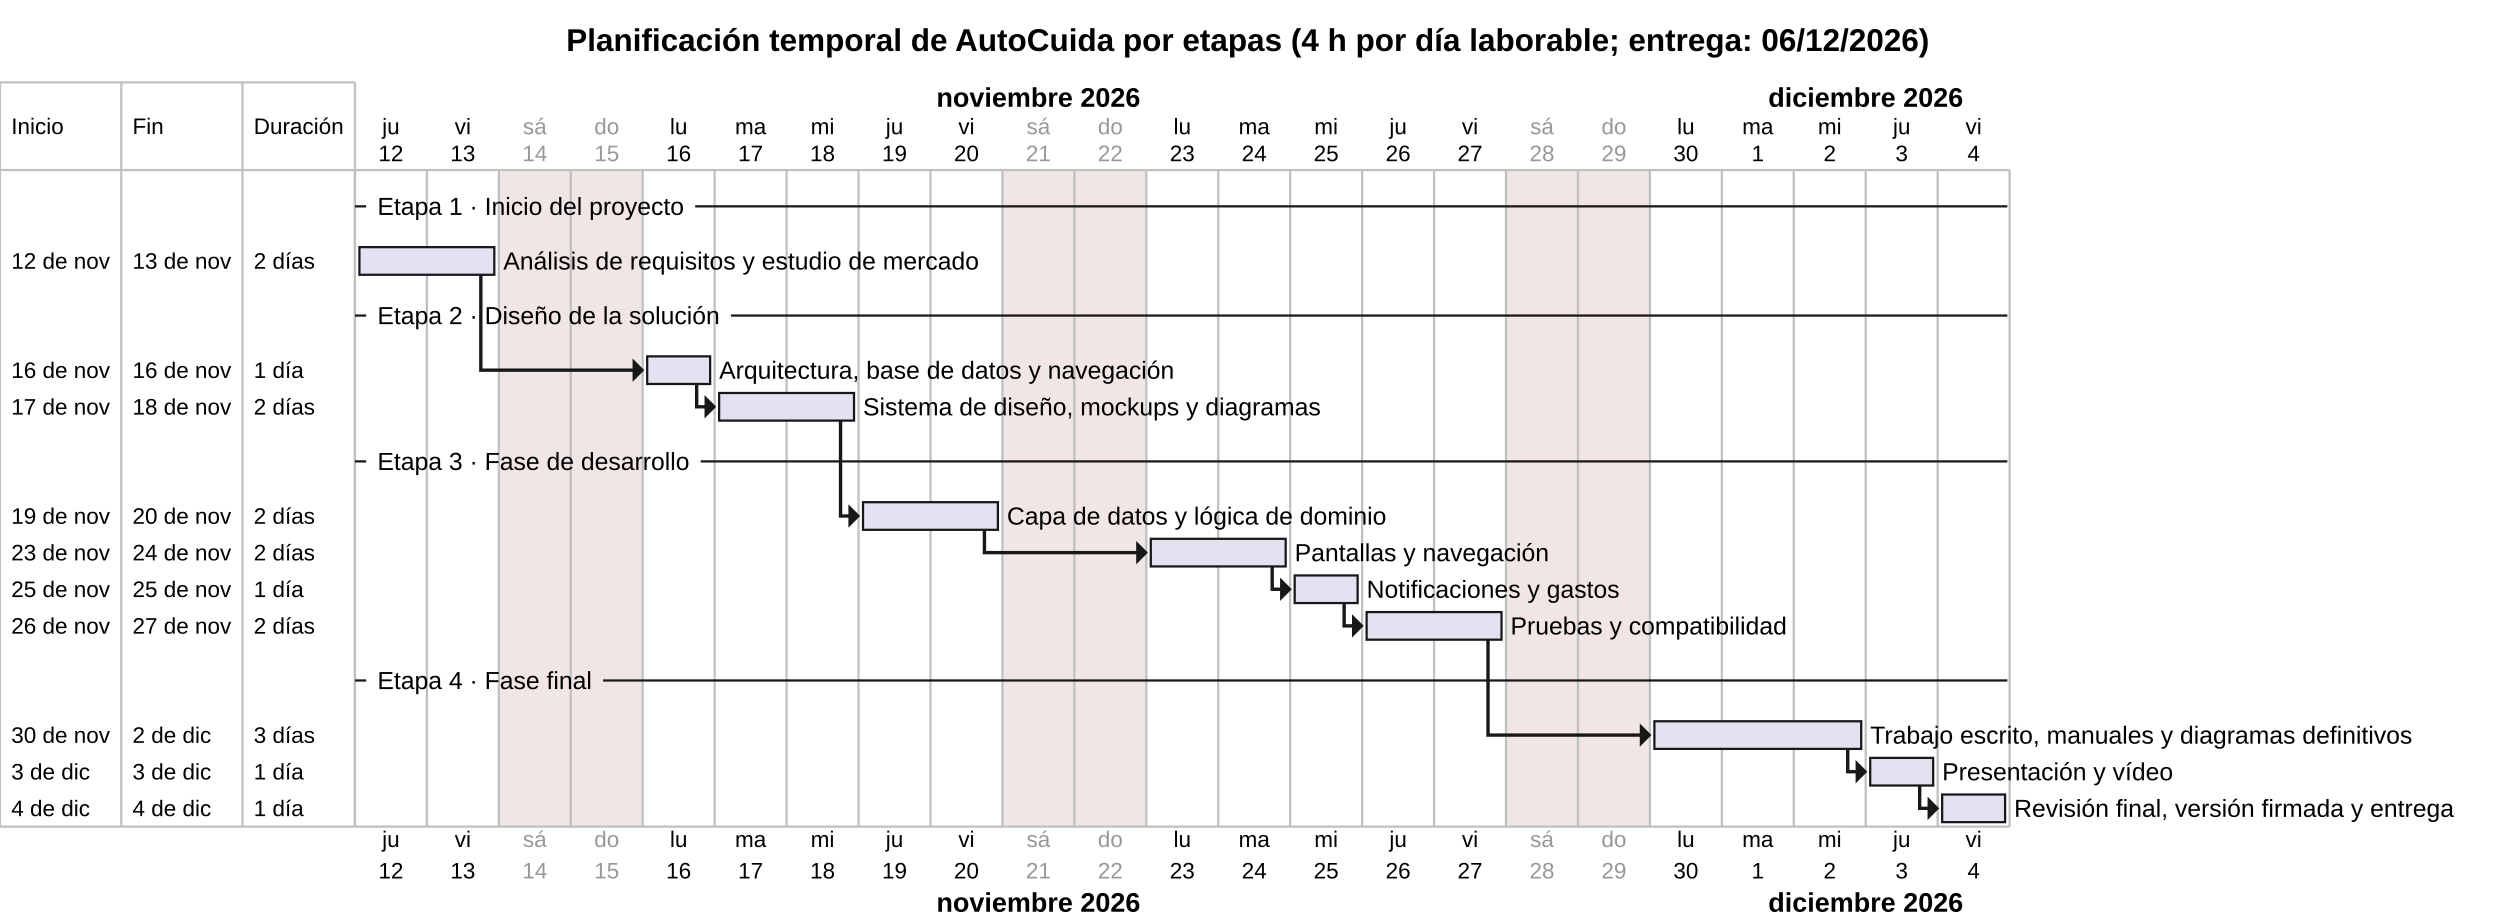
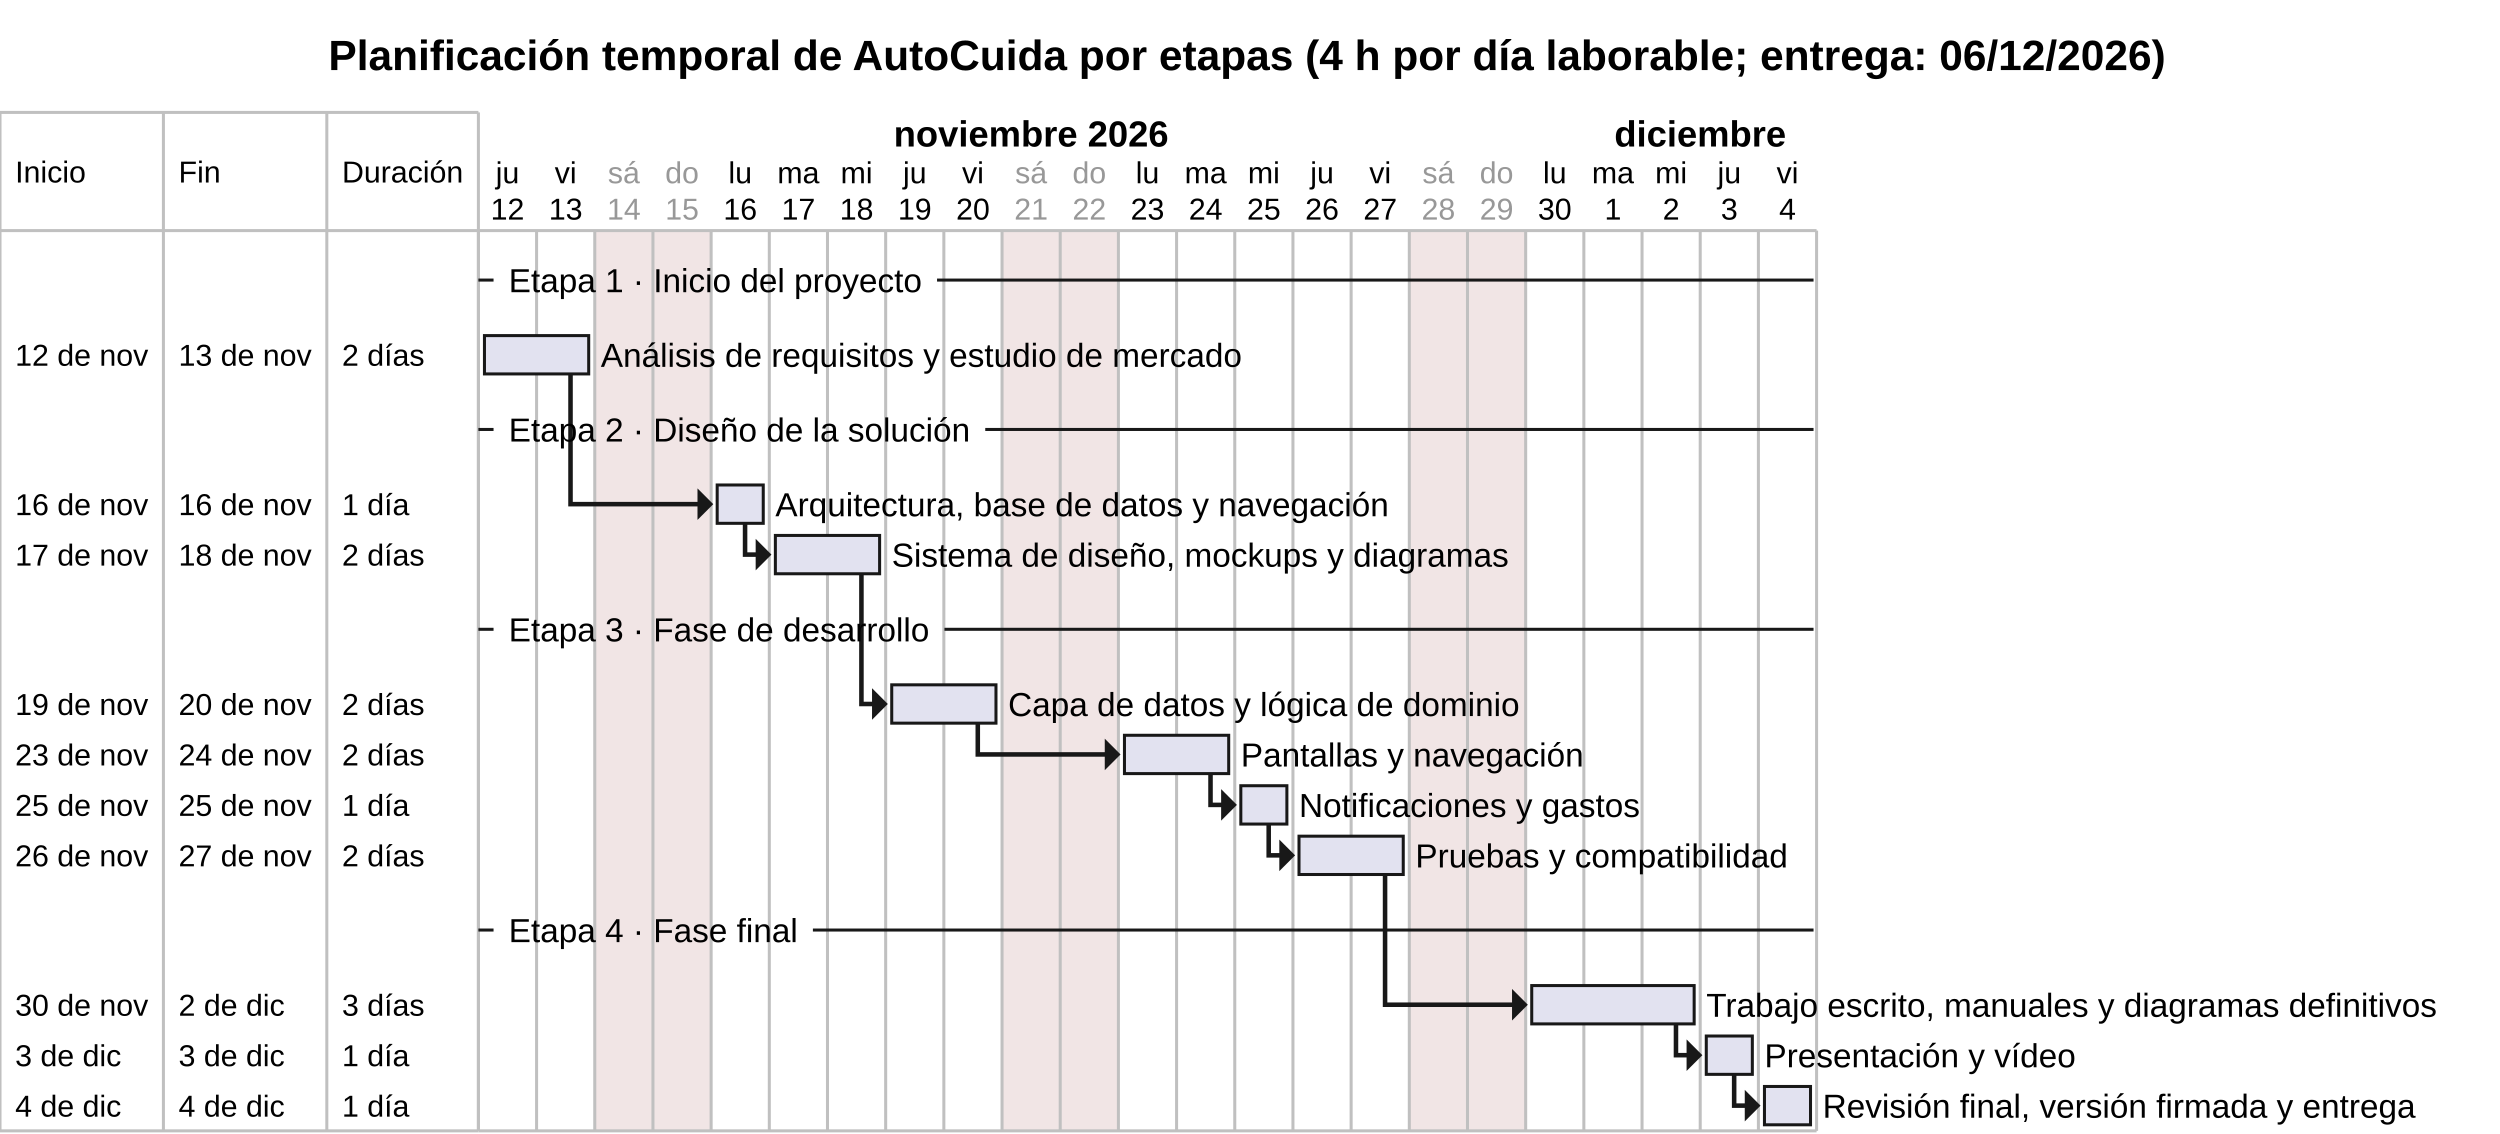
- <svg xmlns="http://www.w3.org/2000/svg" version="1.1" data-diagram-type="GANTT" style="width:1112px;height:408px;background:#FFFFFF;" width="1112px" height="408px" viewBox="0 0 1112 408" zoomAndPan="magnify" preserveAspectRatio="none" contentStyleType="text/css">
+ <svg xmlns="http://www.w3.org/2000/svg" version="1.1" data-diagram-type="GANTT" style="width:825px;height:374px;background:#FFFFFF;" width="825px" height="374px" viewBox="0 0 825 374" zoomAndPan="magnify" preserveAspectRatio="none" contentStyleType="text/css">
  <defs />
  <g font-family="sans-serif" lengthAdjust="spacing">
    <g class="title" data-source-line="1">
-       <text x="251.85" y="22.674" fill="#000" font-size="14" textLength="606.819" font-weight="700" font-family="Arial">Planificación temporal de AutoCuida por etapas (4 h por día laborable; entrega: 06/12/2026)</text>
+       <text x="108.376" y="23.132" fill="#000" font-size="14" textLength="606.819" font-weight="700" font-family="Arial">Planificación temporal de AutoCuida por etapas (4 h por día laborable; entrega: 06/12/2026)</text>
    </g>
-     <line x1="0" y1="36.641" x2="157.871" y2="36.641" style="stroke:#C0C0C0;stroke-width:1;" />
-     <line x1="0" y1="75.641" x2="157.871" y2="75.641" style="stroke:#C0C0C0;stroke-width:1;" />
-     <line x1="0" y1="367.688" x2="157.871" y2="367.688" style="stroke:#C0C0C0;stroke-width:1;" />
-     <line x1="0" y1="36.641" x2="0" y2="367.688" style="stroke:#C0C0C0;stroke-width:1;" />
-     <line x1="53.926" y1="36.641" x2="53.926" y2="367.688" style="stroke:#C0C0C0;stroke-width:1;" />
-     <line x1="107.852" y1="36.641" x2="107.852" y2="367.688" style="stroke:#C0C0C0;stroke-width:1;" />
-     <line x1="157.871" y1="36.641" x2="157.871" y2="367.688" style="stroke:#C0C0C0;stroke-width:1;" />
-     <text x="5" y="59.607" fill="#000" font-size="10" textLength="23.345" font-family="Arial">Inicio</text>
-     <text x="58.926" y="59.607" fill="#000" font-size="10" textLength="13.892" font-family="Arial">Fin</text>
-     <text x="112.852" y="59.607" fill="#000" font-size="10" textLength="40.02" font-family="Arial">Duración</text>
-     <text x="5" y="119.541" fill="#000" font-size="10" textLength="43.926" font-family="Arial">12 de nov</text>
-     <text x="58.926" y="119.541" fill="#000" font-size="10" textLength="43.926" font-family="Arial">13 de nov</text>
-     <text x="112.852" y="119.541" fill="#000" font-size="10" textLength="27.241" font-family="Arial">2 días</text>
-     <text x="5" y="168.119" fill="#000" font-size="10" textLength="43.926" font-family="Arial">16 de nov</text>
-     <text x="58.926" y="168.119" fill="#000" font-size="10" textLength="43.926" font-family="Arial">16 de nov</text>
-     <text x="112.852" y="168.119" fill="#000" font-size="10" textLength="22.241" font-family="Arial">1 día</text>
-     <text x="5" y="184.408" fill="#000" font-size="10" textLength="43.926" font-family="Arial">17 de nov</text>
-     <text x="58.926" y="184.408" fill="#000" font-size="10" textLength="43.926" font-family="Arial">18 de nov</text>
-     <text x="112.852" y="184.408" fill="#000" font-size="10" textLength="27.241" font-family="Arial">2 días</text>
-     <text x="5" y="232.986" fill="#000" font-size="10" textLength="43.926" font-family="Arial">19 de nov</text>
-     <text x="58.926" y="232.986" fill="#000" font-size="10" textLength="43.926" font-family="Arial">20 de nov</text>
-     <text x="112.852" y="232.986" fill="#000" font-size="10" textLength="27.241" font-family="Arial">2 días</text>
-     <text x="5" y="249.275" fill="#000" font-size="10" textLength="43.926" font-family="Arial">23 de nov</text>
-     <text x="58.926" y="249.275" fill="#000" font-size="10" textLength="43.926" font-family="Arial">24 de nov</text>
-     <text x="112.852" y="249.275" fill="#000" font-size="10" textLength="27.241" font-family="Arial">2 días</text>
-     <text x="5" y="265.564" fill="#000" font-size="10" textLength="43.926" font-family="Arial">25 de nov</text>
-     <text x="58.926" y="265.564" fill="#000" font-size="10" textLength="43.926" font-family="Arial">25 de nov</text>
-     <text x="112.852" y="265.564" fill="#000" font-size="10" textLength="22.241" font-family="Arial">1 día</text>
-     <text x="5" y="281.854" fill="#000" font-size="10" textLength="43.926" font-family="Arial">26 de nov</text>
-     <text x="58.926" y="281.854" fill="#000" font-size="10" textLength="43.926" font-family="Arial">27 de nov</text>
-     <text x="112.852" y="281.854" fill="#000" font-size="10" textLength="27.241" font-family="Arial">2 días</text>
-     <text x="5" y="330.432" fill="#000" font-size="10" textLength="43.926" font-family="Arial">30 de nov</text>
-     <text x="58.926" y="330.432" fill="#000" font-size="10" textLength="35.024" font-family="Arial">2 de dic</text>
-     <text x="112.852" y="330.432" fill="#000" font-size="10" textLength="27.241" font-family="Arial">3 días</text>
-     <text x="5" y="346.721" fill="#000" font-size="10" textLength="35.024" font-family="Arial">3 de dic</text>
-     <text x="58.926" y="346.721" fill="#000" font-size="10" textLength="35.024" font-family="Arial">3 de dic</text>
-     <text x="112.852" y="346.721" fill="#000" font-size="10" textLength="22.241" font-family="Arial">1 día</text>
-     <text x="5" y="363.01" fill="#000" font-size="10" textLength="35.024" font-family="Arial">4 de dic</text>
-     <text x="58.926" y="363.01" fill="#000" font-size="10" textLength="35.024" font-family="Arial">4 de dic</text>
-     <text x="112.852" y="363.01" fill="#000" font-size="10" textLength="22.241" font-family="Arial">1 día</text>
-     <rect x="221.871" y="75.641" width="64" height="292.047" fill="#F1E5E5" style="stroke:none;" />
-     <rect x="445.871" y="75.641" width="64" height="292.047" fill="#F1E5E5" style="stroke:none;" />
-     <rect x="669.871" y="75.641" width="64" height="292.047" fill="#F1E5E5" style="stroke:none;" />
-     <text x="416.514" y="47.504" fill="#000" font-size="12" textLength="90.715" font-weight="700" font-family="Arial">noviembre 2026</text>
-     <text x="786.512" y="47.504" fill="#000" font-size="12" textLength="86.719" font-weight="700" font-family="Arial">diciembre 2026</text>
-     <text x="169.979" y="59.693" fill="#000" font-size="10" textLength="7.783" font-family="Arial">ju</text>
-     <text x="202.26" y="59.693" fill="#000" font-size="10" textLength="7.222" font-family="Arial">vi</text>
-     <text x="232.59" y="59.693" fill="#989898" font-size="10" textLength="10.562" font-family="Arial">sá</text>
-     <text x="264.31" y="59.693" fill="#989898" font-size="10" textLength="11.123" font-family="Arial">do</text>
-     <text x="297.979" y="59.693" fill="#000" font-size="10" textLength="7.783" font-family="Arial">lu</text>
-     <text x="326.925" y="59.693" fill="#000" font-size="10" textLength="13.892" font-family="Arial">ma</text>
-     <text x="360.595" y="59.693" fill="#000" font-size="10" textLength="10.552" font-family="Arial">mi</text>
-     <text x="393.979" y="59.693" fill="#000" font-size="10" textLength="7.783" font-family="Arial">ju</text>
-     <text x="426.26" y="59.693" fill="#000" font-size="10" textLength="7.222" font-family="Arial">vi</text>
-     <text x="456.59" y="59.693" fill="#989898" font-size="10" textLength="10.562" font-family="Arial">sá</text>
-     <text x="488.31" y="59.693" fill="#989898" font-size="10" textLength="11.123" font-family="Arial">do</text>
-     <text x="521.979" y="59.693" fill="#000" font-size="10" textLength="7.783" font-family="Arial">lu</text>
-     <text x="550.925" y="59.693" fill="#000" font-size="10" textLength="13.892" font-family="Arial">ma</text>
-     <text x="584.595" y="59.693" fill="#000" font-size="10" textLength="10.552" font-family="Arial">mi</text>
-     <text x="617.979" y="59.693" fill="#000" font-size="10" textLength="7.783" font-family="Arial">ju</text>
-     <text x="650.26" y="59.693" fill="#000" font-size="10" textLength="7.222" font-family="Arial">vi</text>
-     <text x="680.59" y="59.693" fill="#989898" font-size="10" textLength="10.562" font-family="Arial">sá</text>
-     <text x="712.31" y="59.693" fill="#989898" font-size="10" textLength="11.123" font-family="Arial">do</text>
-     <text x="745.979" y="59.693" fill="#000" font-size="10" textLength="7.783" font-family="Arial">lu</text>
-     <text x="774.925" y="59.693" fill="#000" font-size="10" textLength="13.892" font-family="Arial">ma</text>
-     <text x="808.595" y="59.693" fill="#000" font-size="10" textLength="10.552" font-family="Arial">mi</text>
-     <text x="841.979" y="59.693" fill="#000" font-size="10" textLength="7.783" font-family="Arial">ju</text>
-     <text x="874.26" y="59.693" fill="#000" font-size="10" textLength="7.222" font-family="Arial">vi</text>
-     <text x="168.31" y="71.693" fill="#000" font-size="10" textLength="11.123" font-family="Arial">12</text>
-     <text x="200.31" y="71.693" fill="#000" font-size="10" textLength="11.123" font-family="Arial">13</text>
-     <text x="232.31" y="71.693" fill="#989898" font-size="10" textLength="11.123" font-family="Arial">14</text>
-     <text x="264.31" y="71.693" fill="#989898" font-size="10" textLength="11.123" font-family="Arial">15</text>
-     <text x="296.31" y="71.693" fill="#000" font-size="10" textLength="11.123" font-family="Arial">16</text>
-     <text x="328.31" y="71.693" fill="#000" font-size="10" textLength="11.123" font-family="Arial">17</text>
-     <text x="360.31" y="71.693" fill="#000" font-size="10" textLength="11.123" font-family="Arial">18</text>
-     <text x="392.31" y="71.693" fill="#000" font-size="10" textLength="11.123" font-family="Arial">19</text>
-     <text x="424.31" y="71.693" fill="#000" font-size="10" textLength="11.123" font-family="Arial">20</text>
-     <text x="456.31" y="71.693" fill="#989898" font-size="10" textLength="11.123" font-family="Arial">21</text>
-     <text x="488.31" y="71.693" fill="#989898" font-size="10" textLength="11.123" font-family="Arial">22</text>
-     <text x="520.31" y="71.693" fill="#000" font-size="10" textLength="11.123" font-family="Arial">23</text>
-     <text x="552.31" y="71.693" fill="#000" font-size="10" textLength="11.123" font-family="Arial">24</text>
-     <text x="584.31" y="71.693" fill="#000" font-size="10" textLength="11.123" font-family="Arial">25</text>
-     <text x="616.31" y="71.693" fill="#000" font-size="10" textLength="11.123" font-family="Arial">26</text>
-     <text x="648.31" y="71.693" fill="#000" font-size="10" textLength="11.123" font-family="Arial">27</text>
-     <text x="680.31" y="71.693" fill="#989898" font-size="10" textLength="11.123" font-family="Arial">28</text>
-     <text x="712.31" y="71.693" fill="#989898" font-size="10" textLength="11.123" font-family="Arial">29</text>
-     <text x="744.31" y="71.693" fill="#000" font-size="10" textLength="11.123" font-family="Arial">30</text>
-     <text x="779.09" y="71.693" fill="#000" font-size="10" font-family="Arial">1</text>
-     <text x="811.09" y="71.693" fill="#000" font-size="10" font-family="Arial">2</text>
-     <text x="843.09" y="71.693" fill="#000" font-size="10" font-family="Arial">3</text>
-     <text x="875.09" y="71.693" fill="#000" font-size="10" font-family="Arial">4</text>
-     <line x1="157.871" y1="75.641" x2="157.871" y2="367.688" style="stroke:#C0C0C0;stroke-width:1;" />
-     <line x1="189.871" y1="75.641" x2="189.871" y2="367.688" style="stroke:#C0C0C0;stroke-width:1;" />
-     <line x1="221.871" y1="75.641" x2="221.871" y2="367.688" style="stroke:#C0C0C0;stroke-width:1;" />
-     <line x1="253.871" y1="75.641" x2="253.871" y2="367.688" style="stroke:#C0C0C0;stroke-width:1;" />
-     <line x1="285.871" y1="75.641" x2="285.871" y2="367.688" style="stroke:#C0C0C0;stroke-width:1;" />
-     <line x1="317.871" y1="75.641" x2="317.871" y2="367.688" style="stroke:#C0C0C0;stroke-width:1;" />
-     <line x1="349.871" y1="75.641" x2="349.871" y2="367.688" style="stroke:#C0C0C0;stroke-width:1;" />
-     <line x1="381.871" y1="75.641" x2="381.871" y2="367.688" style="stroke:#C0C0C0;stroke-width:1;" />
-     <line x1="413.871" y1="75.641" x2="413.871" y2="367.688" style="stroke:#C0C0C0;stroke-width:1;" />
-     <line x1="445.871" y1="75.641" x2="445.871" y2="367.688" style="stroke:#C0C0C0;stroke-width:1;" />
-     <line x1="477.871" y1="75.641" x2="477.871" y2="367.688" style="stroke:#C0C0C0;stroke-width:1;" />
-     <line x1="509.871" y1="75.641" x2="509.871" y2="367.688" style="stroke:#C0C0C0;stroke-width:1;" />
-     <line x1="541.871" y1="75.641" x2="541.871" y2="367.688" style="stroke:#C0C0C0;stroke-width:1;" />
-     <line x1="573.871" y1="75.641" x2="573.871" y2="367.688" style="stroke:#C0C0C0;stroke-width:1;" />
-     <line x1="605.871" y1="75.641" x2="605.871" y2="367.688" style="stroke:#C0C0C0;stroke-width:1;" />
-     <line x1="637.871" y1="75.641" x2="637.871" y2="367.688" style="stroke:#C0C0C0;stroke-width:1;" />
-     <line x1="669.871" y1="75.641" x2="669.871" y2="367.688" style="stroke:#C0C0C0;stroke-width:1;" />
-     <line x1="701.871" y1="75.641" x2="701.871" y2="367.688" style="stroke:#C0C0C0;stroke-width:1;" />
-     <line x1="733.871" y1="75.641" x2="733.871" y2="367.688" style="stroke:#C0C0C0;stroke-width:1;" />
-     <line x1="765.871" y1="75.641" x2="765.871" y2="367.688" style="stroke:#C0C0C0;stroke-width:1;" />
-     <line x1="797.871" y1="75.641" x2="797.871" y2="367.688" style="stroke:#C0C0C0;stroke-width:1;" />
-     <line x1="829.871" y1="75.641" x2="829.871" y2="367.688" style="stroke:#C0C0C0;stroke-width:1;" />
-     <line x1="861.871" y1="75.641" x2="861.871" y2="367.688" style="stroke:#C0C0C0;stroke-width:1;" />
-     <line x1="893.871" y1="75.641" x2="893.871" y2="367.688" style="stroke:#C0C0C0;stroke-width:1;" />
-     <line x1="157.871" y1="75.641" x2="893.871" y2="75.641" style="stroke:#C0C0C0;stroke-width:1;" />
-     <line x1="157.871" y1="367.688" x2="893.871" y2="367.688" style="stroke:#C0C0C0;stroke-width:1;" />
-     <path d="M213.871,122.219 L213.871,164.652 L282.871,164.652" style="stroke:#181818;stroke-width:1.5;" fill="none" />
-     <polygon points="281.871,160.652,285.871,164.652,281.871,168.652,281.871,160.652" fill="#181818" style="stroke:#181818;stroke-width:1;stroke-linejoin:miter;stroke-miterlimit:10;" />
-     <path d="M309.871,170.797 L309.871,180.941 L314.871,180.941" style="stroke:#181818;stroke-width:1.5;" fill="none" />
-     <polygon points="313.871,176.941,317.871,180.941,313.871,184.941,313.871,176.941" fill="#181818" style="stroke:#181818;stroke-width:1;stroke-linejoin:miter;stroke-miterlimit:10;" />
-     <path d="M373.871,187.086 L373.871,229.52 L378.871,229.52" style="stroke:#181818;stroke-width:1.5;" fill="none" />
-     <polygon points="377.871,225.52,381.871,229.52,377.871,233.52,377.871,225.52" fill="#181818" style="stroke:#181818;stroke-width:1;stroke-linejoin:miter;stroke-miterlimit:10;" />
-     <path d="M437.871,235.664 L437.871,245.809 L506.871,245.809" style="stroke:#181818;stroke-width:1.5;" fill="none" />
-     <polygon points="505.871,241.809,509.871,245.809,505.871,249.809,505.871,241.809" fill="#181818" style="stroke:#181818;stroke-width:1;stroke-linejoin:miter;stroke-miterlimit:10;" />
-     <path d="M565.871,251.953 L565.871,262.098 L570.871,262.098" style="stroke:#181818;stroke-width:1.5;" fill="none" />
-     <polygon points="569.871,258.098,573.871,262.098,569.871,266.098,569.871,258.098" fill="#181818" style="stroke:#181818;stroke-width:1;stroke-linejoin:miter;stroke-miterlimit:10;" />
-     <path d="M597.871,268.242 L597.871,278.387 L602.871,278.387" style="stroke:#181818;stroke-width:1.5;" fill="none" />
-     <polygon points="601.871,274.387,605.871,278.387,601.871,282.387,601.871,274.387" fill="#181818" style="stroke:#181818;stroke-width:1;stroke-linejoin:miter;stroke-miterlimit:10;" />
-     <path d="M661.871,284.531 L661.871,326.965 L730.871,326.965" style="stroke:#181818;stroke-width:1.5;" fill="none" />
-     <polygon points="729.871,322.965,733.871,326.965,729.871,330.965,729.871,322.965" fill="#181818" style="stroke:#181818;stroke-width:1;stroke-linejoin:miter;stroke-miterlimit:10;" />
-     <path d="M821.871,333.109 L821.871,343.254 L826.871,343.254" style="stroke:#181818;stroke-width:1.5;" fill="none" />
-     <polygon points="825.871,339.254,829.871,343.254,825.871,347.254,825.871,339.254" fill="#181818" style="stroke:#181818;stroke-width:1;stroke-linejoin:miter;stroke-miterlimit:10;" />
-     <path d="M853.871,349.398 L853.871,359.543 L858.871,359.543" style="stroke:#181818;stroke-width:1.5;" fill="none" />
-     <polygon points="857.871,355.543,861.871,359.543,857.871,363.543,857.871,355.543" fill="#181818" style="stroke:#181818;stroke-width:1;stroke-linejoin:miter;stroke-miterlimit:10;" />
-     <line x1="157.871" y1="91.785" x2="162.871" y2="91.785" style="stroke:#181818;stroke-width:1;" />
-     <line x1="309.227" y1="91.785" x2="892.871" y2="91.785" style="stroke:#181818;stroke-width:1;" />
-     <rect x="159.871" y="109.93" width="60" height="12.289" fill="#E2E2F0" style="stroke:none;" />
-     <rect x="159.871" y="109.93" width="60" height="12.289" fill="none" style="stroke:#181818;stroke-width:1;" />
-     <line x1="157.871" y1="140.363" x2="162.871" y2="140.363" style="stroke:#181818;stroke-width:1;" />
-     <line x1="325.131" y1="140.363" x2="892.871" y2="140.363" style="stroke:#181818;stroke-width:1;" />
-     <rect x="287.871" y="158.508" width="28" height="12.289" fill="#E2E2F0" style="stroke:none;" />
-     <rect x="287.871" y="158.508" width="28" height="12.289" fill="none" style="stroke:#181818;stroke-width:1;" />
-     <rect x="319.871" y="174.797" width="60" height="12.289" fill="#E2E2F0" style="stroke:none;" />
-     <rect x="319.871" y="174.797" width="60" height="12.289" fill="none" style="stroke:#181818;stroke-width:1;" />
-     <line x1="157.871" y1="205.23" x2="162.871" y2="205.23" style="stroke:#181818;stroke-width:1;" />
-     <line x1="311.671" y1="205.23" x2="892.871" y2="205.23" style="stroke:#181818;stroke-width:1;" />
-     <rect x="383.871" y="223.375" width="60" height="12.289" fill="#E2E2F0" style="stroke:none;" />
-     <rect x="383.871" y="223.375" width="60" height="12.289" fill="none" style="stroke:#181818;stroke-width:1;" />
-     <rect x="511.871" y="239.664" width="60" height="12.289" fill="#E2E2F0" style="stroke:none;" />
-     <rect x="511.871" y="239.664" width="60" height="12.289" fill="none" style="stroke:#181818;stroke-width:1;" />
-     <rect x="575.871" y="255.953" width="28" height="12.289" fill="#E2E2F0" style="stroke:none;" />
-     <rect x="575.871" y="255.953" width="28" height="12.289" fill="none" style="stroke:#181818;stroke-width:1;" />
-     <rect x="607.871" y="272.242" width="60" height="12.289" fill="#E2E2F0" style="stroke:none;" />
-     <rect x="607.871" y="272.242" width="60" height="12.289" fill="none" style="stroke:#181818;stroke-width:1;" />
-     <line x1="157.871" y1="302.676" x2="162.871" y2="302.676" style="stroke:#181818;stroke-width:1;" />
-     <line x1="268.256" y1="302.676" x2="892.871" y2="302.676" style="stroke:#181818;stroke-width:1;" />
-     <rect x="735.871" y="320.82" width="92" height="12.289" fill="#E2E2F0" style="stroke:none;" />
-     <rect x="735.871" y="320.82" width="92" height="12.289" fill="none" style="stroke:#181818;stroke-width:1;" />
-     <rect x="831.871" y="337.109" width="28" height="12.289" fill="#E2E2F0" style="stroke:none;" />
-     <rect x="831.871" y="337.109" width="28" height="12.289" fill="none" style="stroke:#181818;stroke-width:1;" />
-     <rect x="863.871" y="353.398" width="28" height="12.289" fill="#E2E2F0" style="stroke:none;" />
-     <rect x="863.871" y="353.398" width="28" height="12.289" fill="none" style="stroke:#181818;stroke-width:1;" />
-     <text x="167.871" y="95.599" fill="#000" font-size="11" textLength="136.356" font-family="Arial">Etapa 1 · Inicio del proyecto</text>
-     <text x="223.871" y="119.888" fill="#000" font-size="11" textLength="211.557" font-family="Arial">Análisis de requisitos y estudio de mercado</text>
-     <text x="167.871" y="144.177" fill="#000" font-size="11" textLength="152.26" font-family="Arial">Etapa 2 · Diseño de la solución</text>
-     <text x="319.871" y="168.466" fill="#000" font-size="11" textLength="202.41" font-family="Arial">Arquitectura, base de datos y navegación</text>
-     <text x="383.871" y="184.755" fill="#000" font-size="11" textLength="203.597" font-family="Arial">Sistema de diseño, mockups y diagramas</text>
-     <text x="167.871" y="209.044" fill="#000" font-size="11" textLength="138.8" font-family="Arial">Etapa 3 · Fase de desarrollo</text>
-     <text x="447.871" y="233.333" fill="#000" font-size="11" textLength="168.776" font-family="Arial">Capa de datos y lógica de dominio</text>
-     <text x="575.871" y="249.622" fill="#000" font-size="11" textLength="113.131" font-family="Arial">Pantallas y navegación</text>
-     <text x="607.871" y="265.911" fill="#000" font-size="11" textLength="112.498" font-family="Arial">Notificaciones y gastos</text>
-     <text x="671.871" y="282.2" fill="#000" font-size="11" textLength="122.901" font-family="Arial">Pruebas y compatibilidad</text>
-     <text x="167.871" y="306.489" fill="#000" font-size="11" textLength="95.385" font-family="Arial">Etapa 4 · Fase final</text>
-     <text x="831.871" y="330.778" fill="#000" font-size="11" textLength="241.5" font-family="Arial">Trabajo escrito, manuales y diagramas definitivos</text>
-     <text x="863.871" y="347.067" fill="#000" font-size="11" textLength="102.728" font-family="Arial">Presentación y vídeo</text>
-     <text x="895.871" y="363.356" fill="#000" font-size="11" textLength="195.647" font-family="Arial">Revisión final, versión firmada y entrega</text>
-     <text x="169.979" y="376.74" fill="#000" font-size="10" textLength="7.783" font-family="Arial">ju</text>
-     <text x="202.26" y="376.74" fill="#000" font-size="10" textLength="7.222" font-family="Arial">vi</text>
-     <text x="232.59" y="376.74" fill="#989898" font-size="10" textLength="10.562" font-family="Arial">sá</text>
-     <text x="264.31" y="376.74" fill="#989898" font-size="10" textLength="11.123" font-family="Arial">do</text>
-     <text x="297.979" y="376.74" fill="#000" font-size="10" textLength="7.783" font-family="Arial">lu</text>
-     <text x="326.925" y="376.74" fill="#000" font-size="10" textLength="13.892" font-family="Arial">ma</text>
-     <text x="360.595" y="376.74" fill="#000" font-size="10" textLength="10.552" font-family="Arial">mi</text>
-     <text x="393.979" y="376.74" fill="#000" font-size="10" textLength="7.783" font-family="Arial">ju</text>
-     <text x="426.26" y="376.74" fill="#000" font-size="10" textLength="7.222" font-family="Arial">vi</text>
-     <text x="456.59" y="376.74" fill="#989898" font-size="10" textLength="10.562" font-family="Arial">sá</text>
-     <text x="488.31" y="376.74" fill="#989898" font-size="10" textLength="11.123" font-family="Arial">do</text>
-     <text x="521.979" y="376.74" fill="#000" font-size="10" textLength="7.783" font-family="Arial">lu</text>
-     <text x="550.925" y="376.74" fill="#000" font-size="10" textLength="13.892" font-family="Arial">ma</text>
-     <text x="584.595" y="376.74" fill="#000" font-size="10" textLength="10.552" font-family="Arial">mi</text>
-     <text x="617.979" y="376.74" fill="#000" font-size="10" textLength="7.783" font-family="Arial">ju</text>
-     <text x="650.26" y="376.74" fill="#000" font-size="10" textLength="7.222" font-family="Arial">vi</text>
-     <text x="680.59" y="376.74" fill="#989898" font-size="10" textLength="10.562" font-family="Arial">sá</text>
-     <text x="712.31" y="376.74" fill="#989898" font-size="10" textLength="11.123" font-family="Arial">do</text>
-     <text x="745.979" y="376.74" fill="#000" font-size="10" textLength="7.783" font-family="Arial">lu</text>
-     <text x="774.925" y="376.74" fill="#000" font-size="10" textLength="13.892" font-family="Arial">ma</text>
-     <text x="808.595" y="376.74" fill="#000" font-size="10" textLength="10.552" font-family="Arial">mi</text>
-     <text x="841.979" y="376.74" fill="#000" font-size="10" textLength="7.783" font-family="Arial">ju</text>
-     <text x="874.26" y="376.74" fill="#000" font-size="10" textLength="7.222" font-family="Arial">vi</text>
-     <text x="168.31" y="390.74" fill="#000" font-size="10" textLength="11.123" font-family="Arial">12</text>
-     <text x="200.31" y="390.74" fill="#000" font-size="10" textLength="11.123" font-family="Arial">13</text>
-     <text x="232.31" y="390.74" fill="#989898" font-size="10" textLength="11.123" font-family="Arial">14</text>
-     <text x="264.31" y="390.74" fill="#989898" font-size="10" textLength="11.123" font-family="Arial">15</text>
-     <text x="296.31" y="390.74" fill="#000" font-size="10" textLength="11.123" font-family="Arial">16</text>
-     <text x="328.31" y="390.74" fill="#000" font-size="10" textLength="11.123" font-family="Arial">17</text>
-     <text x="360.31" y="390.74" fill="#000" font-size="10" textLength="11.123" font-family="Arial">18</text>
-     <text x="392.31" y="390.74" fill="#000" font-size="10" textLength="11.123" font-family="Arial">19</text>
-     <text x="424.31" y="390.74" fill="#000" font-size="10" textLength="11.123" font-family="Arial">20</text>
-     <text x="456.31" y="390.74" fill="#989898" font-size="10" textLength="11.123" font-family="Arial">21</text>
-     <text x="488.31" y="390.74" fill="#989898" font-size="10" textLength="11.123" font-family="Arial">22</text>
-     <text x="520.31" y="390.74" fill="#000" font-size="10" textLength="11.123" font-family="Arial">23</text>
-     <text x="552.31" y="390.74" fill="#000" font-size="10" textLength="11.123" font-family="Arial">24</text>
-     <text x="584.31" y="390.74" fill="#000" font-size="10" textLength="11.123" font-family="Arial">25</text>
-     <text x="616.31" y="390.74" fill="#000" font-size="10" textLength="11.123" font-family="Arial">26</text>
-     <text x="648.31" y="390.74" fill="#000" font-size="10" textLength="11.123" font-family="Arial">27</text>
-     <text x="680.31" y="390.74" fill="#989898" font-size="10" textLength="11.123" font-family="Arial">28</text>
-     <text x="712.31" y="390.74" fill="#989898" font-size="10" textLength="11.123" font-family="Arial">29</text>
-     <text x="744.31" y="390.74" fill="#000" font-size="10" textLength="11.123" font-family="Arial">30</text>
-     <text x="779.09" y="390.74" fill="#000" font-size="10" font-family="Arial">1</text>
-     <text x="811.09" y="390.74" fill="#000" font-size="10" font-family="Arial">2</text>
-     <text x="843.09" y="390.74" fill="#000" font-size="10" font-family="Arial">3</text>
-     <text x="875.09" y="390.74" fill="#000" font-size="10" font-family="Arial">4</text>
-     <text x="416.514" y="405.551" fill="#000" font-size="12" textLength="90.715" font-weight="700" font-family="Arial">noviembre 2026</text>
-     <text x="786.512" y="405.551" fill="#000" font-size="12" textLength="86.719" font-weight="700" font-family="Arial">diciembre 2026</text>
+     <line x1="0" y1="37.099" x2="157.871" y2="37.099" style="stroke:#C0C0C0;stroke-width:1;" />
+     <line x1="0" y1="76.099" x2="157.871" y2="76.099" style="stroke:#C0C0C0;stroke-width:1;" />
+     <line x1="0" y1="373.184" x2="157.871" y2="373.184" style="stroke:#C0C0C0;stroke-width:1;" />
+     <line x1="0" y1="37.099" x2="0" y2="373.184" style="stroke:#C0C0C0;stroke-width:1;" />
+     <line x1="53.926" y1="37.099" x2="53.926" y2="373.184" style="stroke:#C0C0C0;stroke-width:1;" />
+     <line x1="107.852" y1="37.099" x2="107.852" y2="373.184" style="stroke:#C0C0C0;stroke-width:1;" />
+     <line x1="157.871" y1="37.099" x2="157.871" y2="373.184" style="stroke:#C0C0C0;stroke-width:1;" />
+     <text x="5" y="60.229" fill="#000" font-size="10" textLength="23.345" font-family="Arial">Inicio</text>
+     <text x="58.926" y="60.229" fill="#000" font-size="10" textLength="13.892" font-family="Arial">Fin</text>
+     <text x="112.852" y="60.229" fill="#000" font-size="10" textLength="40.02" font-family="Arial">Duración</text>
+     <text x="5" y="120.702" fill="#000" font-size="10" textLength="43.926" font-family="Arial">12 de nov</text>
+     <text x="58.926" y="120.702" fill="#000" font-size="10" textLength="43.926" font-family="Arial">13 de nov</text>
+     <text x="112.852" y="120.702" fill="#000" font-size="10" textLength="27.241" font-family="Arial">2 días</text>
+     <text x="5" y="170" fill="#000" font-size="10" textLength="43.926" font-family="Arial">16 de nov</text>
+     <text x="58.926" y="170" fill="#000" font-size="10" textLength="43.926" font-family="Arial">16 de nov</text>
+     <text x="112.852" y="170" fill="#000" font-size="10" textLength="22.241" font-family="Arial">1 día</text>
+     <text x="5" y="186.649" fill="#000" font-size="10" textLength="43.926" font-family="Arial">17 de nov</text>
+     <text x="58.926" y="186.649" fill="#000" font-size="10" textLength="43.926" font-family="Arial">18 de nov</text>
+     <text x="112.852" y="186.649" fill="#000" font-size="10" textLength="27.241" font-family="Arial">2 días</text>
+     <text x="5" y="235.947" fill="#000" font-size="10" textLength="43.926" font-family="Arial">19 de nov</text>
+     <text x="58.926" y="235.947" fill="#000" font-size="10" textLength="43.926" font-family="Arial">20 de nov</text>
+     <text x="112.852" y="235.947" fill="#000" font-size="10" textLength="27.241" font-family="Arial">2 días</text>
+     <text x="5" y="252.596" fill="#000" font-size="10" textLength="43.926" font-family="Arial">23 de nov</text>
+     <text x="58.926" y="252.596" fill="#000" font-size="10" textLength="43.926" font-family="Arial">24 de nov</text>
+     <text x="112.852" y="252.596" fill="#000" font-size="10" textLength="27.241" font-family="Arial">2 días</text>
+     <text x="5" y="269.245" fill="#000" font-size="10" textLength="43.926" font-family="Arial">25 de nov</text>
+     <text x="58.926" y="269.245" fill="#000" font-size="10" textLength="43.926" font-family="Arial">25 de nov</text>
+     <text x="112.852" y="269.245" fill="#000" font-size="10" textLength="22.241" font-family="Arial">1 día</text>
+     <text x="5" y="285.894" fill="#000" font-size="10" textLength="43.926" font-family="Arial">26 de nov</text>
+     <text x="58.926" y="285.894" fill="#000" font-size="10" textLength="43.926" font-family="Arial">27 de nov</text>
+     <text x="112.852" y="285.894" fill="#000" font-size="10" textLength="27.241" font-family="Arial">2 días</text>
+     <text x="5" y="335.192" fill="#000" font-size="10" textLength="43.926" font-family="Arial">30 de nov</text>
+     <text x="58.926" y="335.192" fill="#000" font-size="10" textLength="35.024" font-family="Arial">2 de dic</text>
+     <text x="112.852" y="335.192" fill="#000" font-size="10" textLength="27.241" font-family="Arial">3 días</text>
+     <text x="5" y="351.841" fill="#000" font-size="10" textLength="35.024" font-family="Arial">3 de dic</text>
+     <text x="58.926" y="351.841" fill="#000" font-size="10" textLength="35.024" font-family="Arial">3 de dic</text>
+     <text x="112.852" y="351.841" fill="#000" font-size="10" textLength="22.241" font-family="Arial">1 día</text>
+     <text x="5" y="368.49" fill="#000" font-size="10" textLength="35.024" font-family="Arial">4 de dic</text>
+     <text x="58.926" y="368.49" fill="#000" font-size="10" textLength="35.024" font-family="Arial">4 de dic</text>
+     <text x="112.852" y="368.49" fill="#000" font-size="10" textLength="22.241" font-family="Arial">1 día</text>
+     <rect x="196.271" y="76.099" width="38.4" height="297.085" fill="#F1E5E5" style="stroke:none;" />
+     <rect x="330.671" y="76.099" width="38.4" height="297.085" fill="#F1E5E5" style="stroke:none;" />
+     <rect x="465.071" y="76.099" width="38.4" height="297.085" fill="#F1E5E5" style="stroke:none;" />
+     <text x="294.914" y="48.354" fill="#000" font-size="12" textLength="90.715" font-weight="700" font-family="Arial">noviembre 2026</text>
+     <text x="532.726" y="48.354" fill="#000" font-size="12" textLength="56.689" font-weight="700" font-family="Arial">diciembre</text>
+     <text x="163.579" y="60.479" fill="#000" font-size="10" textLength="7.783" font-family="Arial">ju</text>
+     <text x="183.06" y="60.479" fill="#000" font-size="10" textLength="7.222" font-family="Arial">vi</text>
+     <text x="200.59" y="60.479" fill="#989898" font-size="10" textLength="10.562" font-family="Arial">sá</text>
+     <text x="219.51" y="60.479" fill="#989898" font-size="10" textLength="11.123" font-family="Arial">do</text>
+     <text x="240.379" y="60.479" fill="#000" font-size="10" textLength="7.783" font-family="Arial">lu</text>
+     <text x="256.525" y="60.479" fill="#000" font-size="10" textLength="13.892" font-family="Arial">ma</text>
+     <text x="277.395" y="60.479" fill="#000" font-size="10" textLength="10.552" font-family="Arial">mi</text>
+     <text x="297.979" y="60.479" fill="#000" font-size="10" textLength="7.783" font-family="Arial">ju</text>
+     <text x="317.46" y="60.479" fill="#000" font-size="10" textLength="7.222" font-family="Arial">vi</text>
+     <text x="334.99" y="60.479" fill="#989898" font-size="10" textLength="10.562" font-family="Arial">sá</text>
+     <text x="353.91" y="60.479" fill="#989898" font-size="10" textLength="11.123" font-family="Arial">do</text>
+     <text x="374.779" y="60.479" fill="#000" font-size="10" textLength="7.783" font-family="Arial">lu</text>
+     <text x="390.925" y="60.479" fill="#000" font-size="10" textLength="13.892" font-family="Arial">ma</text>
+     <text x="411.795" y="60.479" fill="#000" font-size="10" textLength="10.552" font-family="Arial">mi</text>
+     <text x="432.379" y="60.479" fill="#000" font-size="10" textLength="7.783" font-family="Arial">ju</text>
+     <text x="451.86" y="60.479" fill="#000" font-size="10" textLength="7.222" font-family="Arial">vi</text>
+     <text x="469.39" y="60.479" fill="#989898" font-size="10" textLength="10.562" font-family="Arial">sá</text>
+     <text x="488.31" y="60.479" fill="#989898" font-size="10" textLength="11.123" font-family="Arial">do</text>
+     <text x="509.179" y="60.479" fill="#000" font-size="10" textLength="7.783" font-family="Arial">lu</text>
+     <text x="525.325" y="60.479" fill="#000" font-size="10" textLength="13.892" font-family="Arial">ma</text>
+     <text x="546.195" y="60.479" fill="#000" font-size="10" textLength="10.552" font-family="Arial">mi</text>
+     <text x="566.779" y="60.479" fill="#000" font-size="10" textLength="7.783" font-family="Arial">ju</text>
+     <text x="586.26" y="60.479" fill="#000" font-size="10" textLength="7.222" font-family="Arial">vi</text>
+     <text x="161.91" y="72.479" fill="#000" font-size="10" textLength="11.123" font-family="Arial">12</text>
+     <text x="181.11" y="72.479" fill="#000" font-size="10" textLength="11.123" font-family="Arial">13</text>
+     <text x="200.31" y="72.479" fill="#989898" font-size="10" textLength="11.123" font-family="Arial">14</text>
+     <text x="219.51" y="72.479" fill="#989898" font-size="10" textLength="11.123" font-family="Arial">15</text>
+     <text x="238.71" y="72.479" fill="#000" font-size="10" textLength="11.123" font-family="Arial">16</text>
+     <text x="257.91" y="72.479" fill="#000" font-size="10" textLength="11.123" font-family="Arial">17</text>
+     <text x="277.11" y="72.479" fill="#000" font-size="10" textLength="11.123" font-family="Arial">18</text>
+     <text x="296.31" y="72.479" fill="#000" font-size="10" textLength="11.123" font-family="Arial">19</text>
+     <text x="315.51" y="72.479" fill="#000" font-size="10" textLength="11.123" font-family="Arial">20</text>
+     <text x="334.71" y="72.479" fill="#989898" font-size="10" textLength="11.123" font-family="Arial">21</text>
+     <text x="353.91" y="72.479" fill="#989898" font-size="10" textLength="11.123" font-family="Arial">22</text>
+     <text x="373.11" y="72.479" fill="#000" font-size="10" textLength="11.123" font-family="Arial">23</text>
+     <text x="392.31" y="72.479" fill="#000" font-size="10" textLength="11.123" font-family="Arial">24</text>
+     <text x="411.51" y="72.479" fill="#000" font-size="10" textLength="11.123" font-family="Arial">25</text>
+     <text x="430.71" y="72.479" fill="#000" font-size="10" textLength="11.123" font-family="Arial">26</text>
+     <text x="449.91" y="72.479" fill="#000" font-size="10" textLength="11.123" font-family="Arial">27</text>
+     <text x="469.11" y="72.479" fill="#989898" font-size="10" textLength="11.123" font-family="Arial">28</text>
+     <text x="488.31" y="72.479" fill="#989898" font-size="10" textLength="11.123" font-family="Arial">29</text>
+     <text x="507.51" y="72.479" fill="#000" font-size="10" textLength="11.123" font-family="Arial">30</text>
+     <text x="529.49" y="72.479" fill="#000" font-size="10" font-family="Arial">1</text>
+     <text x="548.69" y="72.479" fill="#000" font-size="10" font-family="Arial">2</text>
+     <text x="567.89" y="72.479" fill="#000" font-size="10" font-family="Arial">3</text>
+     <text x="587.09" y="72.479" fill="#000" font-size="10" font-family="Arial">4</text>
+     <line x1="157.871" y1="76.099" x2="157.871" y2="373.184" style="stroke:#C0C0C0;stroke-width:1;" />
+     <line x1="177.071" y1="76.099" x2="177.071" y2="373.184" style="stroke:#C0C0C0;stroke-width:1;" />
+     <line x1="196.271" y1="76.099" x2="196.271" y2="373.184" style="stroke:#C0C0C0;stroke-width:1;" />
+     <line x1="215.471" y1="76.099" x2="215.471" y2="373.184" style="stroke:#C0C0C0;stroke-width:1;" />
+     <line x1="234.671" y1="76.099" x2="234.671" y2="373.184" style="stroke:#C0C0C0;stroke-width:1;" />
+     <line x1="253.871" y1="76.099" x2="253.871" y2="373.184" style="stroke:#C0C0C0;stroke-width:1;" />
+     <line x1="273.071" y1="76.099" x2="273.071" y2="373.184" style="stroke:#C0C0C0;stroke-width:1;" />
+     <line x1="292.271" y1="76.099" x2="292.271" y2="373.184" style="stroke:#C0C0C0;stroke-width:1;" />
+     <line x1="311.471" y1="76.099" x2="311.471" y2="373.184" style="stroke:#C0C0C0;stroke-width:1;" />
+     <line x1="330.671" y1="76.099" x2="330.671" y2="373.184" style="stroke:#C0C0C0;stroke-width:1;" />
+     <line x1="349.871" y1="76.099" x2="349.871" y2="373.184" style="stroke:#C0C0C0;stroke-width:1;" />
+     <line x1="369.071" y1="76.099" x2="369.071" y2="373.184" style="stroke:#C0C0C0;stroke-width:1;" />
+     <line x1="388.271" y1="76.099" x2="388.271" y2="373.184" style="stroke:#C0C0C0;stroke-width:1;" />
+     <line x1="407.471" y1="76.099" x2="407.471" y2="373.184" style="stroke:#C0C0C0;stroke-width:1;" />
+     <line x1="426.671" y1="76.099" x2="426.671" y2="373.184" style="stroke:#C0C0C0;stroke-width:1;" />
+     <line x1="445.871" y1="76.099" x2="445.871" y2="373.184" style="stroke:#C0C0C0;stroke-width:1;" />
+     <line x1="465.071" y1="76.099" x2="465.071" y2="373.184" style="stroke:#C0C0C0;stroke-width:1;" />
+     <line x1="484.271" y1="76.099" x2="484.271" y2="373.184" style="stroke:#C0C0C0;stroke-width:1;" />
+     <line x1="503.471" y1="76.099" x2="503.471" y2="373.184" style="stroke:#C0C0C0;stroke-width:1;" />
+     <line x1="522.671" y1="76.099" x2="522.671" y2="373.184" style="stroke:#C0C0C0;stroke-width:1;" />
+     <line x1="541.871" y1="76.099" x2="541.871" y2="373.184" style="stroke:#C0C0C0;stroke-width:1;" />
+     <line x1="561.071" y1="76.099" x2="561.071" y2="373.184" style="stroke:#C0C0C0;stroke-width:1;" />
+     <line x1="580.271" y1="76.099" x2="580.271" y2="373.184" style="stroke:#C0C0C0;stroke-width:1;" />
+     <line x1="599.471" y1="76.099" x2="599.471" y2="373.184" style="stroke:#C0C0C0;stroke-width:1;" />
+     <line x1="157.871" y1="76.099" x2="599.471" y2="76.099" style="stroke:#C0C0C0;stroke-width:1;" />
+     <line x1="157.871" y1="373.184" x2="599.471" y2="373.184" style="stroke:#C0C0C0;stroke-width:1;" />
+     <path d="M188.271,123.396 L188.271,166.37 L231.671,166.37" style="stroke:#181818;stroke-width:1.5;" fill="none" />
+     <polygon points="230.671,162.37,234.671,166.37,230.671,170.37,230.671,162.37" fill="#181818" style="stroke:#181818;stroke-width:1;stroke-linejoin:miter;stroke-miterlimit:10;" />
+     <path d="M245.871,172.694 L245.871,183.019 L250.871,183.019" style="stroke:#181818;stroke-width:1.5;" fill="none" />
+     <polygon points="249.871,179.019,253.871,183.019,249.871,187.019,249.871,179.019" fill="#181818" style="stroke:#181818;stroke-width:1;stroke-linejoin:miter;stroke-miterlimit:10;" />
+     <path d="M284.271,189.343 L284.271,232.317 L289.271,232.317" style="stroke:#181818;stroke-width:1.5;" fill="none" />
+     <polygon points="288.271,228.317,292.271,232.317,288.271,236.317,288.271,228.317" fill="#181818" style="stroke:#181818;stroke-width:1;stroke-linejoin:miter;stroke-miterlimit:10;" />
+     <path d="M322.671,238.641 L322.671,248.966 L366.071,248.966" style="stroke:#181818;stroke-width:1.5;" fill="none" />
+     <polygon points="365.071,244.966,369.071,248.966,365.071,252.966,365.071,244.966" fill="#181818" style="stroke:#181818;stroke-width:1;stroke-linejoin:miter;stroke-miterlimit:10;" />
+     <path d="M399.471,255.29 L399.471,265.615 L404.471,265.615" style="stroke:#181818;stroke-width:1.5;" fill="none" />
+     <polygon points="403.471,261.615,407.471,265.615,403.471,269.615,403.471,261.615" fill="#181818" style="stroke:#181818;stroke-width:1;stroke-linejoin:miter;stroke-miterlimit:10;" />
+     <path d="M418.671,271.939 L418.671,282.263 L423.671,282.263" style="stroke:#181818;stroke-width:1.5;" fill="none" />
+     <polygon points="422.671,278.263,426.671,282.263,422.671,286.263,422.671,278.263" fill="#181818" style="stroke:#181818;stroke-width:1;stroke-linejoin:miter;stroke-miterlimit:10;" />
+     <path d="M457.071,288.588 L457.071,331.561 L500.471,331.561" style="stroke:#181818;stroke-width:1.5;" fill="none" />
+     <polygon points="499.471,327.561,503.471,331.561,499.471,335.561,499.471,327.561" fill="#181818" style="stroke:#181818;stroke-width:1;stroke-linejoin:miter;stroke-miterlimit:10;" />
+     <path d="M553.071,337.886 L553.071,348.21 L558.071,348.21" style="stroke:#181818;stroke-width:1.5;" fill="none" />
+     <polygon points="557.071,344.21,561.071,348.21,557.071,352.21,557.071,344.21" fill="#181818" style="stroke:#181818;stroke-width:1;stroke-linejoin:miter;stroke-miterlimit:10;" />
+     <path d="M572.271,354.535 L572.271,364.859 L577.271,364.859" style="stroke:#181818;stroke-width:1.5;" fill="none" />
+     <polygon points="576.271,360.859,580.271,364.859,576.271,368.859,576.271,360.859" fill="#181818" style="stroke:#181818;stroke-width:1;stroke-linejoin:miter;stroke-miterlimit:10;" />
+     <line x1="157.871" y1="92.423" x2="162.871" y2="92.423" style="stroke:#181818;stroke-width:1;" />
+     <line x1="309.227" y1="92.423" x2="598.471" y2="92.423" style="stroke:#181818;stroke-width:1;" />
+     <rect x="159.871" y="110.748" width="34.4" height="12.649" fill="#E2E2F0" style="stroke:none;" />
+     <rect x="159.871" y="110.748" width="34.4" height="12.649" fill="none" style="stroke:#181818;stroke-width:1;" />
+     <line x1="157.871" y1="141.721" x2="162.871" y2="141.721" style="stroke:#181818;stroke-width:1;" />
+     <line x1="325.131" y1="141.721" x2="598.471" y2="141.721" style="stroke:#181818;stroke-width:1;" />
+     <rect x="236.671" y="160.045" width="15.2" height="12.649" fill="#E2E2F0" style="stroke:none;" />
+     <rect x="236.671" y="160.045" width="15.2" height="12.649" fill="none" style="stroke:#181818;stroke-width:1;" />
+     <rect x="255.871" y="176.694" width="34.4" height="12.649" fill="#E2E2F0" style="stroke:none;" />
+     <rect x="255.871" y="176.694" width="34.4" height="12.649" fill="none" style="stroke:#181818;stroke-width:1;" />
+     <line x1="157.871" y1="207.668" x2="162.871" y2="207.668" style="stroke:#181818;stroke-width:1;" />
+     <line x1="311.671" y1="207.668" x2="598.471" y2="207.668" style="stroke:#181818;stroke-width:1;" />
+     <rect x="294.271" y="225.992" width="34.4" height="12.649" fill="#E2E2F0" style="stroke:none;" />
+     <rect x="294.271" y="225.992" width="34.4" height="12.649" fill="none" style="stroke:#181818;stroke-width:1;" />
+     <rect x="371.071" y="242.641" width="34.4" height="12.649" fill="#E2E2F0" style="stroke:none;" />
+     <rect x="371.071" y="242.641" width="34.4" height="12.649" fill="none" style="stroke:#181818;stroke-width:1;" />
+     <rect x="409.471" y="259.29" width="15.2" height="12.649" fill="#E2E2F0" style="stroke:none;" />
+     <rect x="409.471" y="259.29" width="15.2" height="12.649" fill="none" style="stroke:#181818;stroke-width:1;" />
+     <rect x="428.671" y="275.939" width="34.4" height="12.649" fill="#E2E2F0" style="stroke:none;" />
+     <rect x="428.671" y="275.939" width="34.4" height="12.649" fill="none" style="stroke:#181818;stroke-width:1;" />
+     <line x1="157.871" y1="306.912" x2="162.871" y2="306.912" style="stroke:#181818;stroke-width:1;" />
+     <line x1="268.256" y1="306.912" x2="598.471" y2="306.912" style="stroke:#181818;stroke-width:1;" />
+     <rect x="505.471" y="325.237" width="53.6" height="12.649" fill="#E2E2F0" style="stroke:none;" />
+     <rect x="505.471" y="325.237" width="53.6" height="12.649" fill="none" style="stroke:#181818;stroke-width:1;" />
+     <rect x="563.071" y="341.886" width="15.2" height="12.649" fill="#E2E2F0" style="stroke:none;" />
+     <rect x="563.071" y="341.886" width="15.2" height="12.649" fill="none" style="stroke:#181818;stroke-width:1;" />
+     <rect x="582.271" y="358.535" width="15.2" height="12.649" fill="#E2E2F0" style="stroke:none;" />
+     <rect x="582.271" y="358.535" width="15.2" height="12.649" fill="none" style="stroke:#181818;stroke-width:1;" />
+     <text x="167.871" y="96.417" fill="#000" font-size="11" textLength="136.356" font-family="Arial">Etapa 1 · Inicio del proyecto</text>
+     <text x="198.271" y="121.065" fill="#000" font-size="11" textLength="211.557" font-family="Arial">Análisis de requisitos y estudio de mercado</text>
+     <text x="167.871" y="145.714" fill="#000" font-size="11" textLength="152.26" font-family="Arial">Etapa 2 · Diseño de la solución</text>
+     <text x="255.871" y="170.363" fill="#000" font-size="11" textLength="202.41" font-family="Arial">Arquitectura, base de datos y navegación</text>
+     <text x="294.271" y="187.012" fill="#000" font-size="11" textLength="203.597" font-family="Arial">Sistema de diseño, mockups y diagramas</text>
+     <text x="167.871" y="211.661" fill="#000" font-size="11" textLength="138.8" font-family="Arial">Etapa 3 · Fase de desarrollo</text>
+     <text x="332.671" y="236.31" fill="#000" font-size="11" textLength="168.776" font-family="Arial">Capa de datos y lógica de dominio</text>
+     <text x="409.471" y="252.959" fill="#000" font-size="11" textLength="113.131" font-family="Arial">Pantallas y navegación</text>
+     <text x="428.671" y="269.608" fill="#000" font-size="11" textLength="112.498" font-family="Arial">Notificaciones y gastos</text>
+     <text x="467.071" y="286.257" fill="#000" font-size="11" textLength="122.901" font-family="Arial">Pruebas y compatibilidad</text>
+     <text x="167.871" y="310.906" fill="#000" font-size="11" textLength="95.385" font-family="Arial">Etapa 4 · Fase final</text>
+     <text x="563.071" y="335.555" fill="#000" font-size="11" textLength="241.5" font-family="Arial">Trabajo escrito, manuales y diagramas definitivos</text>
+     <text x="582.271" y="352.204" fill="#000" font-size="11" textLength="102.728" font-family="Arial">Presentación y vídeo</text>
+     <text x="601.471" y="368.853" fill="#000" font-size="11" textLength="195.647" font-family="Arial">Revisión final, versión firmada y entrega</text>
  </g>
</svg>
